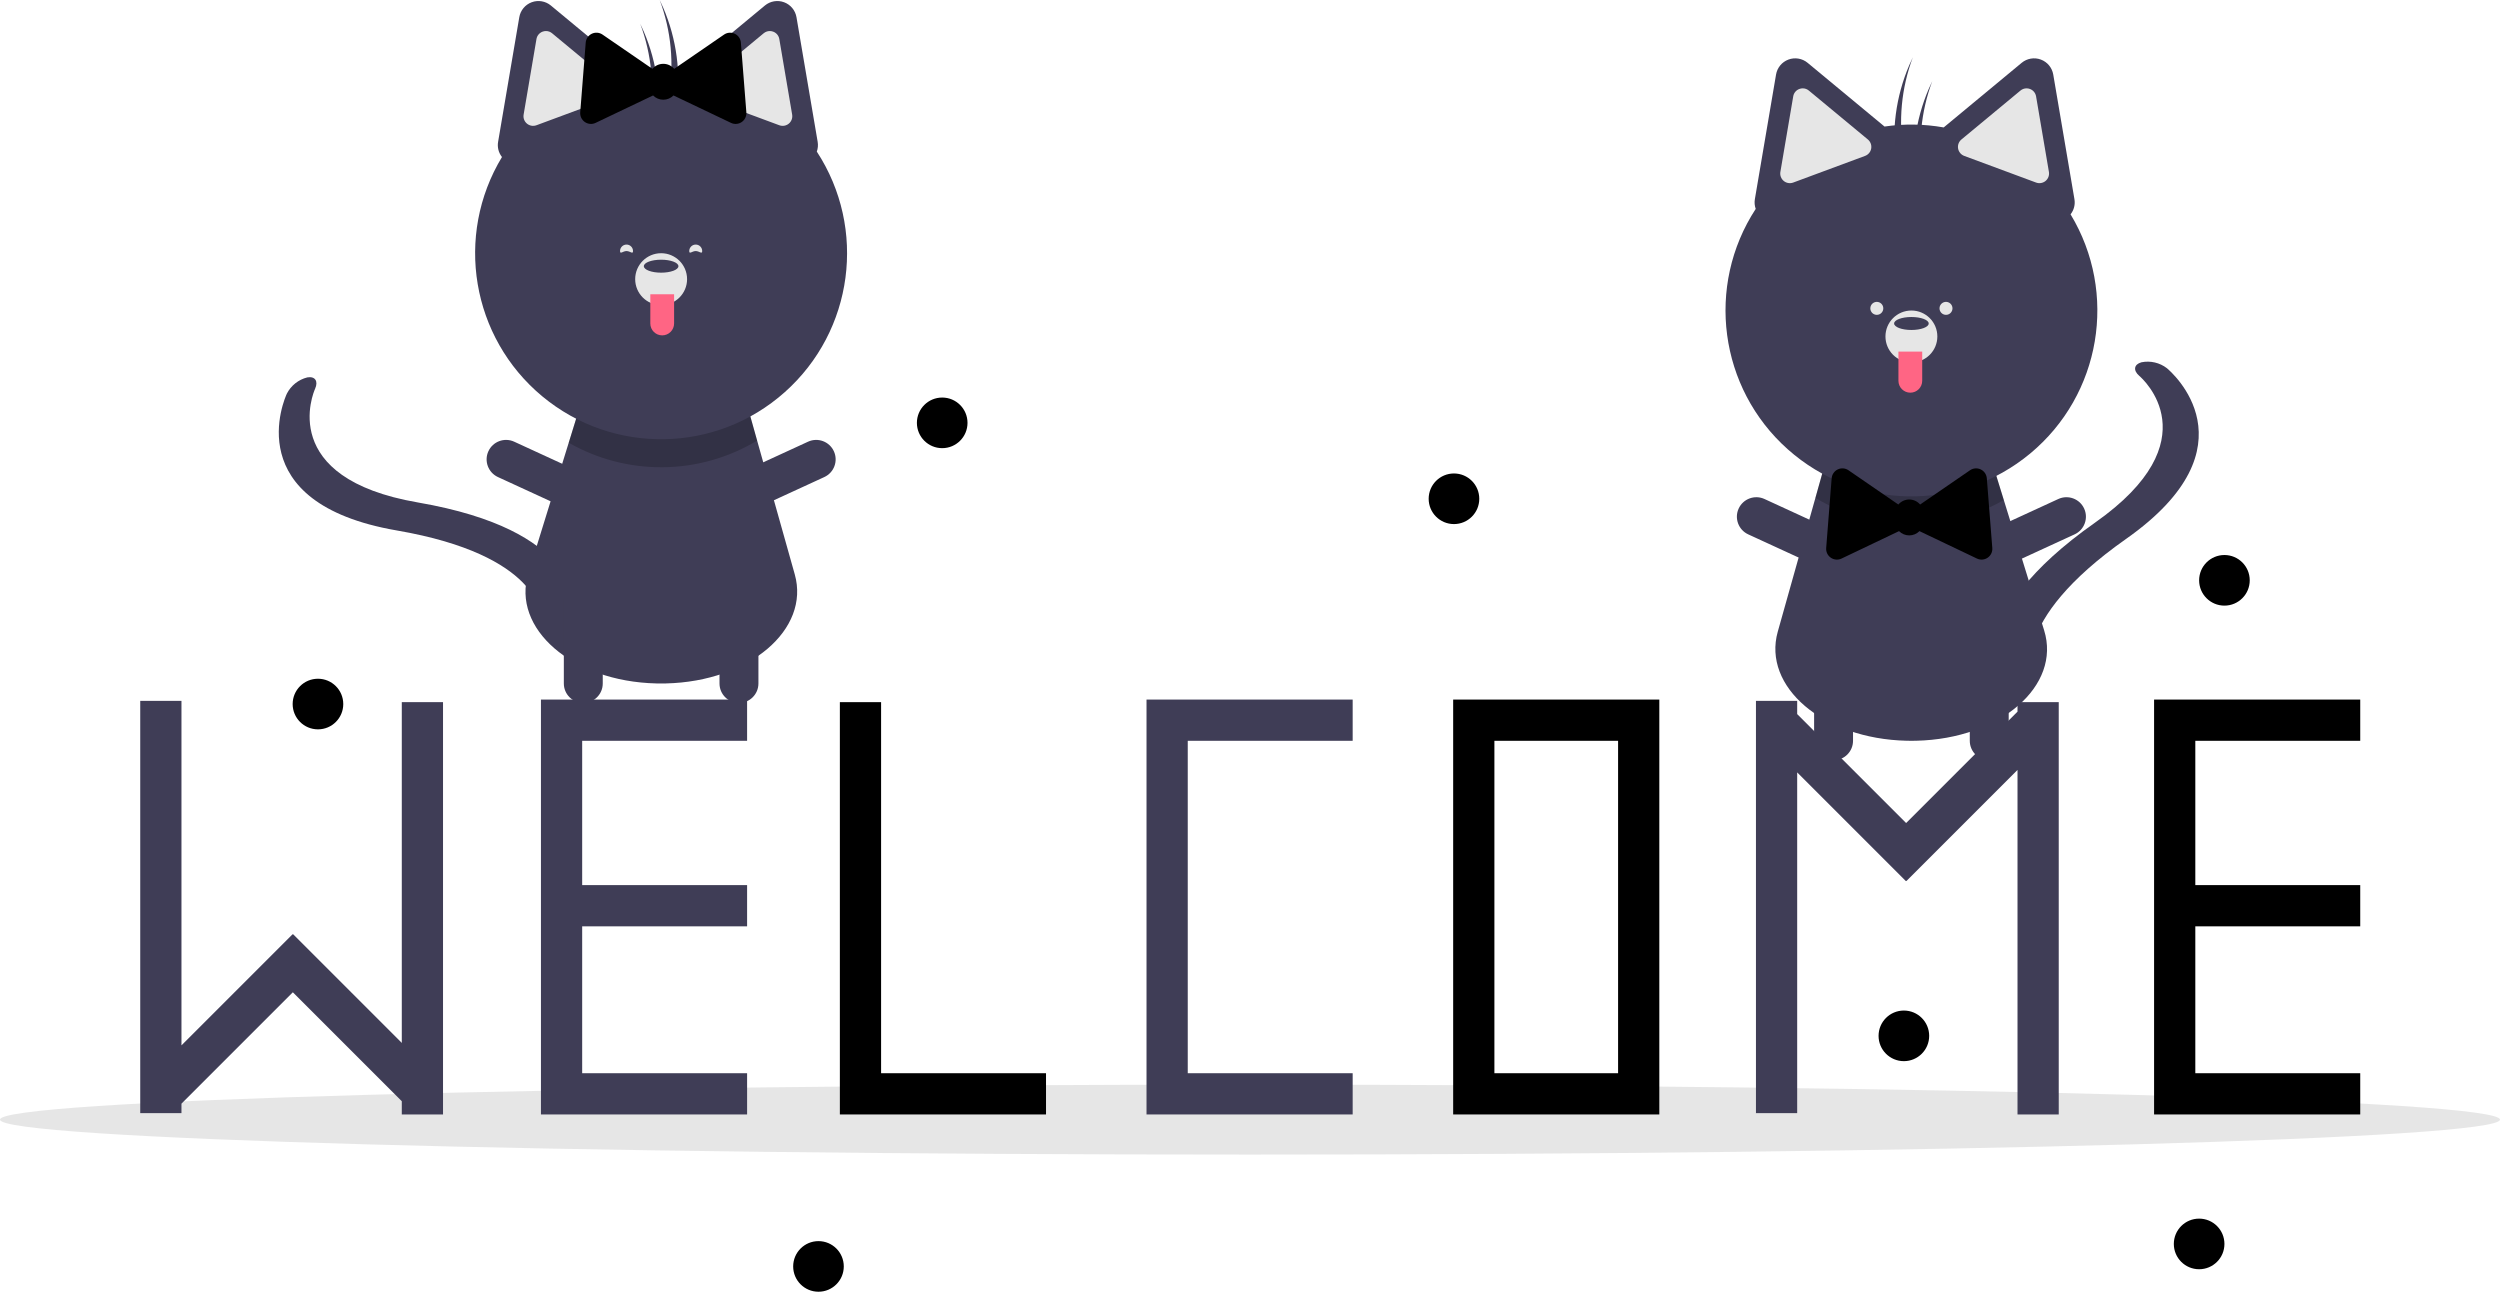
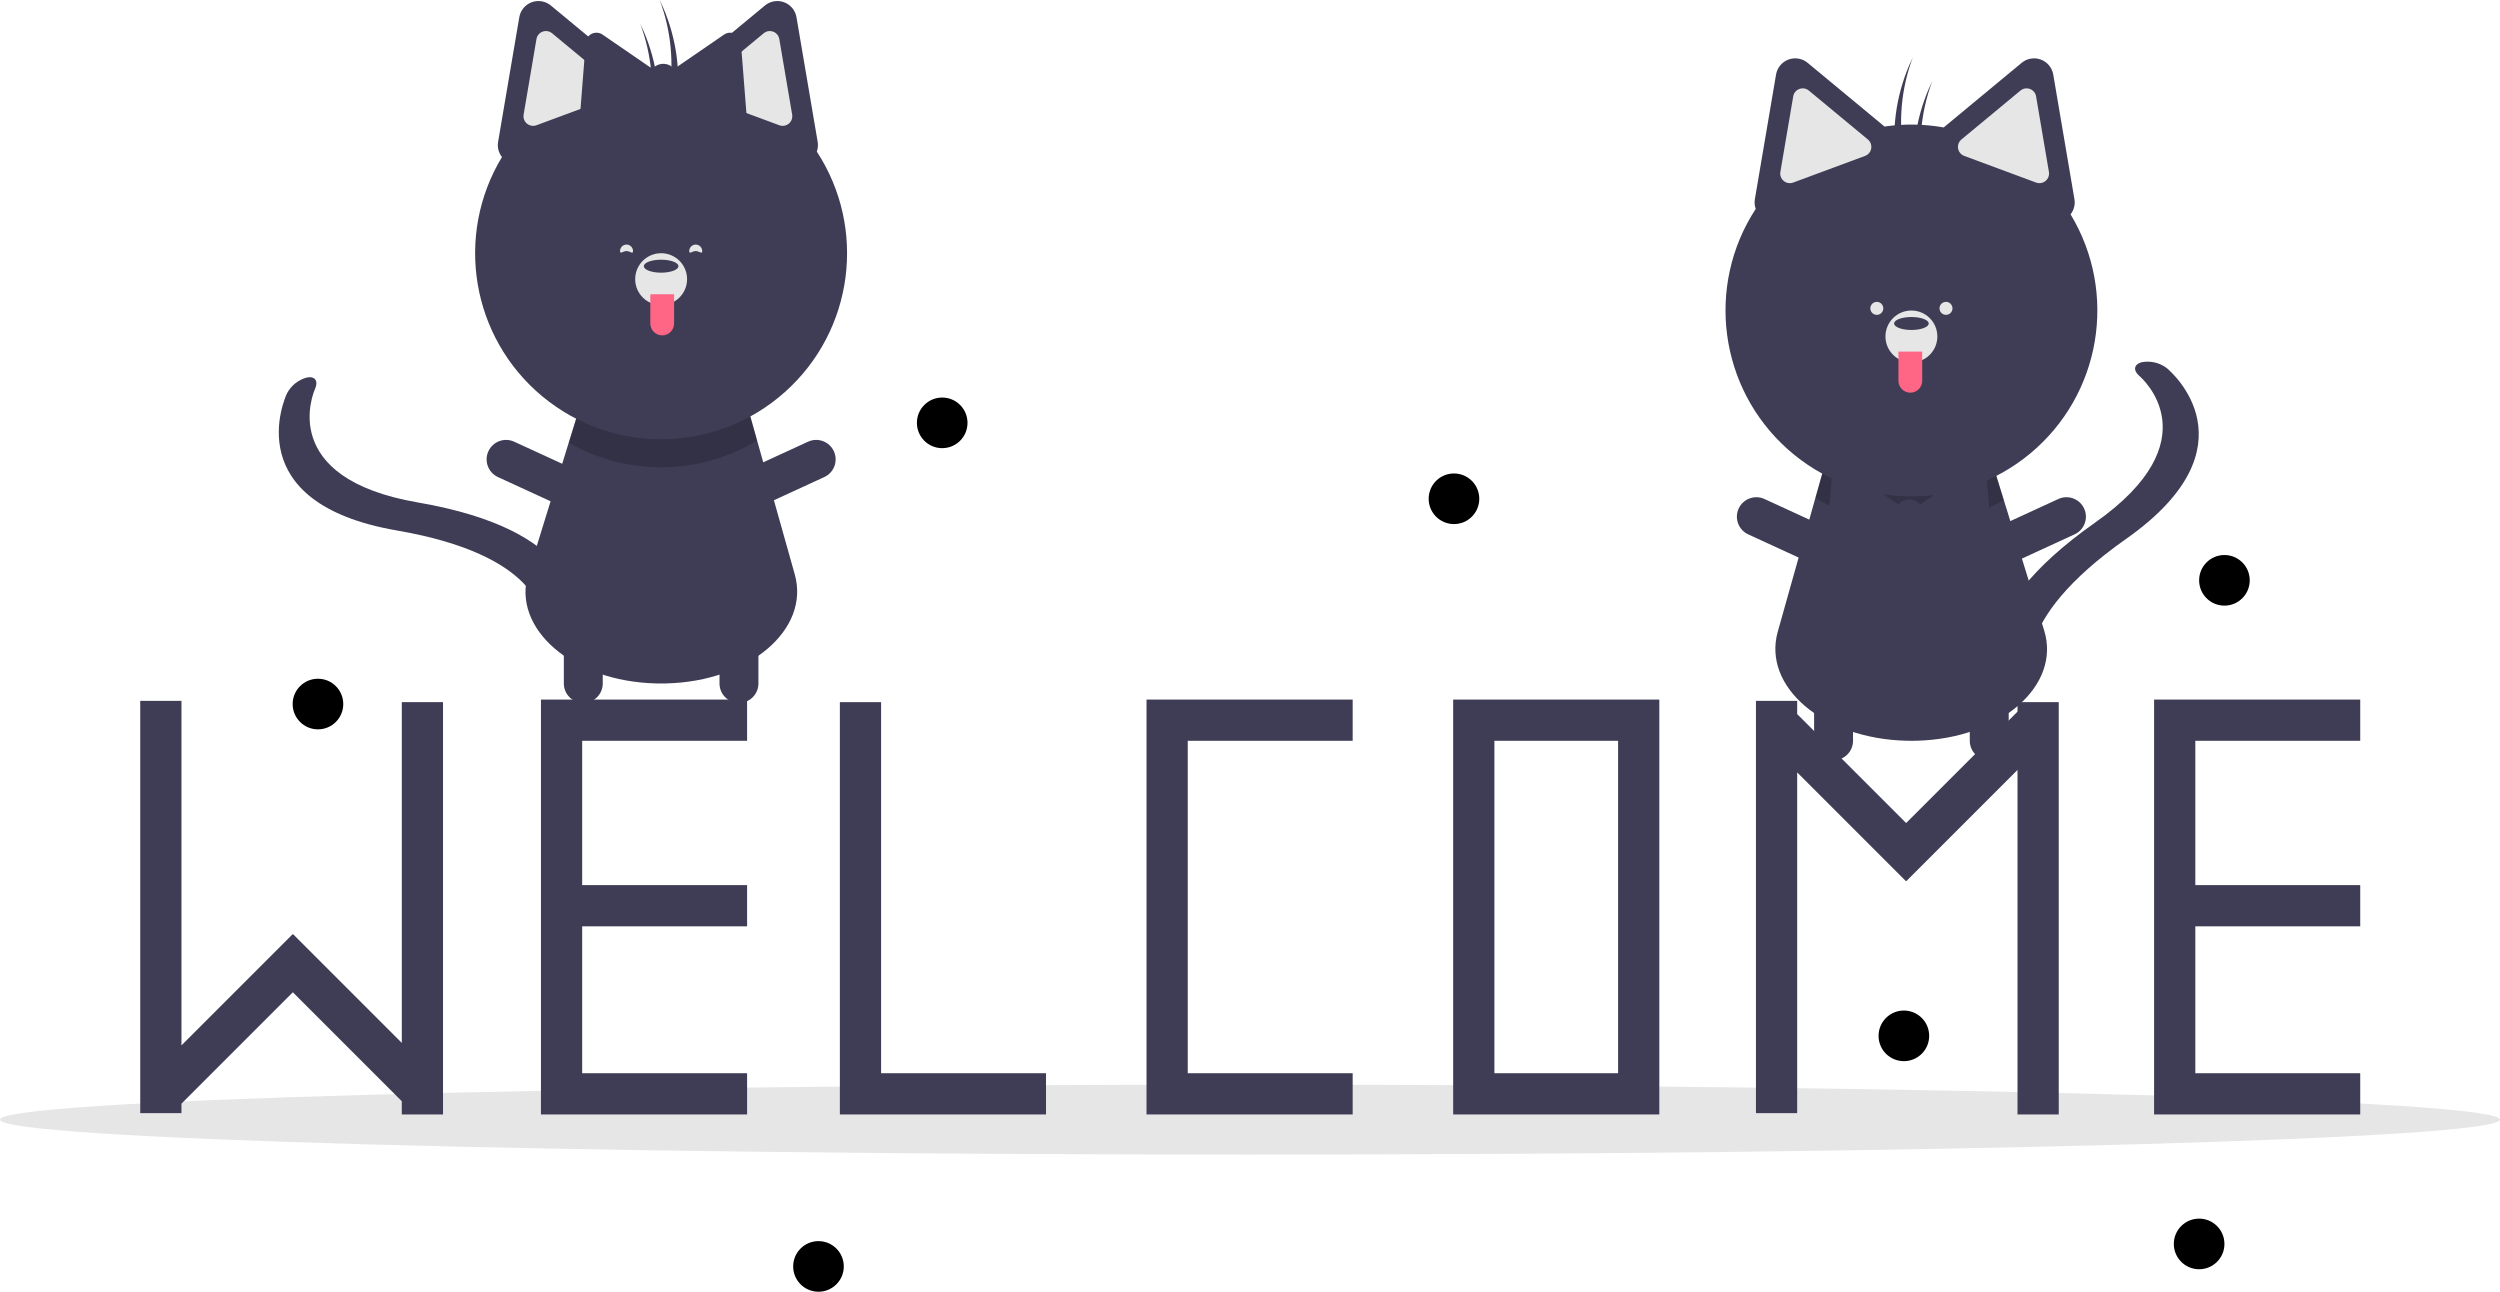
<svg xmlns="http://www.w3.org/2000/svg" data-name="Layer 1" width="889.076" height="459.38" viewBox="0 0 889.076 459.38">
+   <defs>
+     <filter id="invert">
+       <feColorMatrix type="invert" />
+     </filter>
+   </defs>
  <ellipse cx="444.538" cy="398.169" rx="444.538" ry="12.435" fill="#e6e6e6" />
  <path d="M836.907,483.742c-.561.008-1.123.015-1.692.015s-1.13-.008-1.692-.015c-29.757-.677-51.326-19.269-45.836-38.777l13.387-47.589,3.383-12.041,59.976,1.023,3.645,11.78,14.348,46.366C888.502,464.119,866.934,483.065,836.907,483.742Z" transform="translate(-155.4622 -220.3102)" fill="#3f3d56" />
  <path d="M868.079,398.137a66.201,66.201,0,0,1-67.004-.761l3.383-12.041,59.976,1.023Z" transform="translate(-155.4622 -220.3102)" opacity="0.2" />
  <path d="M865.548,446.544c2.591-9.656,11.106-23.585,34.987-40.38,41.648-29.294,16.803-51.259,15.727-52.18-2.258-1.93-1.925-4.098.775-4.839a11.224,11.224,0,0,1,9.034,2.103c1.348,1.115,32.459,27.683-14.537,60.734-42.295,29.75-33.302,49.169-33.199,49.355,1.133,2.077-.684,3.739-4.063,3.716s-7.039-1.723-8.176-3.797C865.856,460.818,863.135,455.533,865.548,446.544Z" transform="translate(-155.4622 -220.3102)" fill="#3f3d56" />
  <path d="M807.534,490.677a6.92,6.92,0,0,1-6.92-6.92V453.769a6.92,6.92,0,0,1,13.841,0v29.988A6.92,6.92,0,0,1,807.534,490.677Z" transform="translate(-155.4622 -220.3102)" fill="#3f3d56" />
  <path d="M813.602,419.484a6.92,6.92,0,0,1-9.179,3.394l-27.243-12.534a6.92,6.92,0,0,1,5.785-12.574l27.243,12.534A6.92,6.92,0,0,1,813.602,419.484Z" transform="translate(-155.4622 -220.3102)" fill="#3f3d56" />
  <path d="M856.829,419.484a6.92,6.92,0,0,0,9.179,3.394l27.243-12.534a6.92,6.92,0,0,0-5.785-12.574l-27.243,12.534A6.92,6.92,0,0,0,856.829,419.484Z" transform="translate(-155.4622 -220.3102)" fill="#3f3d56" />
  <path d="M862.897,490.677a6.92,6.92,0,0,0,6.92-6.92V453.769a6.92,6.92,0,1,0-13.841,0v29.988A6.92,6.92,0,0,0,862.897,490.677Z" transform="translate(-155.4622 -220.3102)" fill="#3f3d56" />
  <path d="M891.818,296.535a6.806,6.806,0,0,0,1.373-5.408l-3.766-22.157-3.766-22.157a6.913,6.913,0,0,0-11.226-4.164L857.127,256.988l-10.426,8.64a65.694,65.694,0,0,0-21.047-.317l-10.043-8.322-17.305-14.34a6.913,6.913,0,0,0-11.226,4.164l-3.766,22.157-3.766,22.157a6.844,6.844,0,0,0,.301,3.474,66.118,66.118,0,1,0,111.969,1.935Z" transform="translate(-155.4622 -220.3102)" fill="#3f3d56" />
  <path d="M796.572,251.728a3.447,3.447,0,0,0-1.202.218,3.388,3.388,0,0,0-2.184,2.635L788.618,281.451a3.423,3.423,0,0,0,4.565,3.782l25.553-9.479a3.422,3.422,0,0,0,.993-5.844l-0-.001-20.985-17.39A3.392,3.392,0,0,0,796.572,251.728Z" transform="translate(-155.4622 -220.3102)" fill="#e6e6e6" />
  <path d="M876.167,251.728a3.392,3.392,0,0,0-2.172.792l-20.986,17.391a3.422,3.422,0,0,0,.993,5.844l25.553,9.479a3.423,3.423,0,0,0,4.565-3.782l-4.567-26.87a3.388,3.388,0,0,0-2.184-2.635A3.447,3.447,0,0,0,876.167,251.728Z" transform="translate(-155.4622 -220.3102)" fill="#e6e6e6" />
  <circle cx="679.753" cy="119.658" r="9.227" fill="#e6e6e6" />
  <ellipse cx="679.753" cy="115.044" rx="6.151" ry="2.307" fill="#3f3d56" />
  <path d="M675.14,125.04H683.598a0,0,0,0,1,0,0v10.38a4.229,4.229,0,0,1-4.229,4.229h0a4.229,4.229,0,0,1-4.229-4.229V125.04a0,0,0,0,1,0,0Z" fill="#ff6584" />
  <path d="M835.729,240.69c-.444.92-.874,1.849-1.279,2.798a65.818,65.818,0,0,0-4.651,35.344c.866-1.256,1.776-2.565,2.701-3.888A65.775,65.775,0,0,1,835.729,240.69Z" transform="translate(-155.4622 -220.3102)" fill="#3f3d56" />
  <path d="M842.649,249.148c-.444.92-.874,1.849-1.279,2.798A65.818,65.818,0,0,0,836.719,287.29c.866-1.256,1.776-2.565,2.701-3.888A65.775,65.775,0,0,1,842.649,249.148Z" transform="translate(-155.4622 -220.3102)" fill="#3f3d56" />
-   <path d="M863.985,415.199l-.975-12.398-.975-12.398a3.825,3.825,0,0,0-5.98-2.853l-10.25,7.043-7.485,5.143a5.095,5.095,0,0,0-7.749,0l-7.485-5.143L812.838,387.55a3.825,3.825,0,0,0-5.98,2.853l-.975,12.398-.975,12.398a3.825,3.825,0,0,0,5.461,3.752l11.224-5.355,9.223-4.4a5.101,5.101,0,0,0,7.262,0l9.223,4.4,11.224,5.355A3.825,3.825,0,0,0,863.985,415.199Z" transform="translate(-155.4622 -220.3102)" fill="#000000" />
+   <path d="M863.985,415.199l-.975-12.398-.975-12.398a3.825,3.825,0,0,0-5.98-2.853l-10.25,7.043-7.485,5.143a5.095,5.095,0,0,0-7.749,0l-7.485-5.143L812.838,387.55a3.825,3.825,0,0,0-5.98,2.853l-.975,12.398-.975,12.398a3.825,3.825,0,0,0,5.461,3.752l11.224-5.355,9.223-4.4a5.101,5.101,0,0,0,7.262,0l9.223,4.4,11.224,5.355A3.825,3.825,0,0,0,863.985,415.199Z" transform="translate(-155.4622 -220.3102)" fill="#3f3d56" />
  <circle cx="667.451" cy="109.662" r="2.307" fill="#e6e6e6" />
  <circle cx="692.056" cy="109.662" r="2.307" fill="#e6e6e6" />
  <path d="M388.888,463.362c.561.008,1.123.015,1.692.015s1.13-.008,1.692-.015c29.757-.677,51.326-19.269,45.836-38.777l-13.387-47.589L421.336,364.955l-59.976,1.023-3.645,11.78-14.348,46.366C337.293,443.739,358.861,462.685,388.888,463.362Z" transform="translate(-155.4622 -220.3102)" fill="#3f3d56" />
  <path d="M357.715,377.758a66.201,66.201,0,0,0,67.004-.761L421.336,364.955l-59.976,1.023Z" transform="translate(-155.4622 -220.3102)" opacity="0.2" />
  <path d="M352.962,420.524c-6.473-7.619-20.13-16.565-48.9-21.526-50.177-8.656-37.121-39.139-36.542-40.432,1.215-2.711-.014-4.527-2.771-4.041a11.224,11.224,0,0,0-7.266,5.766c-.741,1.585-17.492,38.91,39.127,48.673,50.957,8.79,51.139,30.19,51.125,30.403-.136,2.362,2.218,3.087,5.263,1.62s5.625-4.569,5.765-6.931C358.791,433.557,358.99,427.616,352.962,420.524Z" transform="translate(-155.4622 -220.3102)" fill="#3f3d56" />
  <path d="M418.261,470.298a6.92,6.92,0,0,0,6.92-6.92V433.389a6.92,6.92,0,0,0-13.841,0v29.988A6.92,6.92,0,0,0,418.261,470.298Z" transform="translate(-155.4622 -220.3102)" fill="#3f3d56" />
  <path d="M412.193,399.105a6.92,6.92,0,0,0,9.179,3.394l27.243-12.534a6.92,6.92,0,1,0-5.785-12.574l-27.243,12.534A6.92,6.92,0,0,0,412.193,399.105Z" transform="translate(-155.4622 -220.3102)" fill="#3f3d56" />
  <path d="M368.966,399.105a6.92,6.92,0,0,1-9.179,3.394l-27.243-12.534a6.92,6.92,0,1,1,5.785-12.574l27.243,12.534A6.92,6.92,0,0,1,368.966,399.105Z" transform="translate(-155.4622 -220.3102)" fill="#3f3d56" />
  <path d="M362.898,470.298a6.92,6.92,0,0,1-6.92-6.92V433.389a6.92,6.92,0,0,1,13.841,0v29.988A6.92,6.92,0,0,1,362.898,470.298Z" transform="translate(-155.4622 -220.3102)" fill="#3f3d56" />
  <path d="M445.947,274.221a6.844,6.844,0,0,0,.301-3.474l-3.766-22.157-3.766-22.157a6.913,6.913,0,0,0-11.226-4.164l-17.305,14.34L400.141,244.931a65.694,65.694,0,0,0-21.047.317l-10.426-8.64-17.305-14.34a6.913,6.913,0,0,0-11.226,4.164L336.37,248.59l-3.766,22.157a6.806,6.806,0,0,0,1.373,5.408,66.137,66.137,0,1,0,111.969-1.935Z" transform="translate(-155.4622 -220.3102)" fill="#3f3d56" />
  <path d="M427.051,232.14,406.066,249.53l-0.0.001a3.422,3.422,0,0,0,.993,5.844l25.553,9.479a3.423,3.423,0,0,0,4.565-3.782l-4.567-26.87a3.388,3.388,0,0,0-2.184-2.635,3.447,3.447,0,0,0-1.202-.218A3.392,3.392,0,0,0,427.051,232.14Z" transform="translate(-155.4622 -220.3102)" fill="#e6e6e6" />
  <path d="M348.427,231.566a3.388,3.388,0,0,0-2.184,2.635l-4.567,26.87a3.423,3.423,0,0,0,4.565,3.782l25.553-9.479a3.422,3.422,0,0,0,.993-5.844l-20.986-17.391a3.392,3.392,0,0,0-2.172-.792A3.447,3.447,0,0,0,348.427,231.566Z" transform="translate(-155.4622 -220.3102)" fill="#e6e6e6" />
  <circle cx="235.117" cy="99.278" r="9.227" fill="#e6e6e6" />
  <ellipse cx="235.117" cy="94.665" rx="6.151" ry="2.307" fill="#3f3d56" />
  <path d="M390.964,324.971h0A4.229,4.229,0,0,1,395.193,329.2v10.38a0,0,0,0,1,0,0h-8.458a0,0,0,0,1,0,0V329.2A4.229,4.229,0,0,1,390.964,324.971Z" transform="translate(626.4652 444.2411) rotate(-180)" fill="#ff6584" />
  <path d="M390.066,220.31c.444.92.874,1.849,1.279,2.798a65.818,65.818,0,0,1,4.651,35.344c-.866-1.256-1.776-2.565-2.701-3.888A65.775,65.775,0,0,0,390.066,220.31Z" transform="translate(-155.4622 -220.3102)" fill="#3f3d56" />
  <path d="M383.146,228.768c.444.92.874,1.849,1.279,2.798a65.818,65.818,0,0,1,4.651,35.344c-.866-1.256-1.776-2.565-2.701-3.888A65.775,65.775,0,0,0,383.146,228.768Z" transform="translate(-155.4622 -220.3102)" fill="#3f3d56" />
-   <path d="M361.81,260.258l.975-12.398.975-12.398a3.825,3.825,0,0,1,5.98-2.853l10.25,7.043,7.485,5.143a5.095,5.095,0,0,1,7.749,0l7.485-5.143,10.25-7.043a3.825,3.825,0,0,1,5.98,2.853l.975,12.398.975,12.398a3.825,3.825,0,0,1-5.461,3.752L404.202,258.655l-9.223-4.4a5.101,5.101,0,0,1-7.262,0l-9.223,4.4L367.27,264.01A3.825,3.825,0,0,1,361.81,260.258Z" transform="translate(-155.4622 -220.3102)" fill="#000000" />
+   <path d="M361.81,260.258l.975-12.398.975-12.398a3.825,3.825,0,0,1,5.98-2.853l10.25,7.043,7.485,5.143a5.095,5.095,0,0,1,7.749,0l7.485-5.143,10.25-7.043a3.825,3.825,0,0,1,5.98,2.853l.975,12.398.975,12.398a3.825,3.825,0,0,1-5.461,3.752L404.202,258.655l-9.223-4.4a5.101,5.101,0,0,1-7.262,0l-9.223,4.4L367.27,264.01A3.825,3.825,0,0,1,361.81,260.258Z" transform="translate(-155.4622 -220.3102)" fill="#3f3d56" />
  <path d="M400.575,309.592c0,1.274,1.033,0,2.307,0s2.307,1.274,2.307,0a2.307,2.307,0,0,0-4.614,0Z" transform="translate(-155.4622 -220.3102)" fill="#e6e6e6" />
  <path d="M380.583,309.592c0,1.274-1.033,0-2.307,0s-2.307,1.274-2.307,0a2.307,2.307,0,0,1,4.614,0Z" transform="translate(-155.4622 -220.3102)" fill="#e6e6e6" />
  <polygon points="481.05 263.451 481.05 248.788 407.736 248.788 407.736 249.705 407.736 263.451 407.736 381.67 407.736 396.333 422.399 396.333 481.05 396.333 481.05 381.67 422.399 381.67 422.399 263.451 481.05 263.451" fill="#3f3d56" />
-   <path d="M672.253,469.099V616.643h73.314V469.099Zm58.651,132.882h-43.988V483.761h43.988Z" transform="translate(-155.4622 -220.3102)" fill="#000000" />
-   <polygon points="313.344 381.67 313.344 249.705 298.681 249.705 298.681 381.67 298.681 396.333 313.344 396.333 371.995 396.333 371.995 381.67 313.344 381.67" fill="#000000" />
+   <path d="M672.253,469.099V616.643h73.314V469.099Zm58.651,132.882h-43.988V483.761h43.988Z" transform="translate(-155.4622 -220.3102)" fill="#3f3d56" />
+   <polygon points="313.344 381.67 313.344 249.705 298.681 249.705 298.681 381.67 298.681 396.333 313.344 396.333 371.995 396.333 371.995 381.67 313.344 381.67" fill="#3f3d56" />
  <polygon points="265.69 263.451 265.69 248.788 192.376 248.788 192.376 249.705 192.376 263.451 192.376 314.771 192.376 329.434 192.376 381.67 192.376 396.333 207.039 396.333 265.69 396.333 265.69 381.67 207.039 381.67 207.039 329.434 265.69 329.434 265.69 314.771 207.039 314.771 207.039 263.451 265.69 263.451" fill="#3f3d56" />
-   <polygon points="839.372 263.451 839.372 248.788 766.058 248.788 766.058 249.705 766.058 263.451 766.058 314.771 766.058 329.434 766.058 381.67 766.058 396.333 780.721 396.333 839.372 396.333 839.372 381.67 780.721 381.67 780.721 329.434 839.372 329.434 839.372 314.771 780.721 314.771 780.721 263.451 839.372 263.451" fill="#000000" />
+   <polygon points="839.372 263.451 839.372 248.788 766.058 248.788 766.058 249.705 766.058 263.451 766.058 314.771 766.058 329.434 766.058 381.67 766.058 396.333 780.721 396.333 839.372 396.333 839.372 381.67 780.721 381.67 780.721 329.434 839.372 329.434 839.372 314.771 780.721 314.771 780.721 263.451 839.372 263.451" fill="#3f3d56" />
  <polygon points="142.889 249.705 142.889 370.89 104.228 332.23 104.14 332.319 104.058 332.237 64.535 371.76 64.535 249.247 49.872 249.247 49.872 395.875 64.535 395.875 64.535 392.496 104.147 352.884 142.889 391.627 142.889 396.333 157.552 396.333 157.552 249.705 142.889 249.705" fill="#3f3d56" />
  <polygon points="717.488 249.705 717.488 253.083 677.876 292.695 639.133 253.953 639.133 249.247 624.47 249.247 624.47 395.875 639.133 395.875 639.133 274.689 677.794 313.35 677.883 313.261 677.964 313.342 717.488 273.819 717.488 396.333 732.15 396.333 732.15 249.705 717.488 249.705" fill="#3f3d56" />
  <circle cx="335.076" cy="150.38" r="9" fill="#000000" />
  <circle cx="113.076" cy="250.38" r="9" fill="#000000" />
  <circle cx="291.076" cy="450.38" r="9" fill="#000000" />
  <circle cx="517.076" cy="177.38" r="9" fill="#000000" />
  <circle cx="782.076" cy="442.38" r="9" fill="#000000" />
  <circle cx="791.076" cy="206.38" r="9" fill="#000000" />
  <circle cx="677.076" cy="368.38" r="9" fill="#000000" />
</svg>
